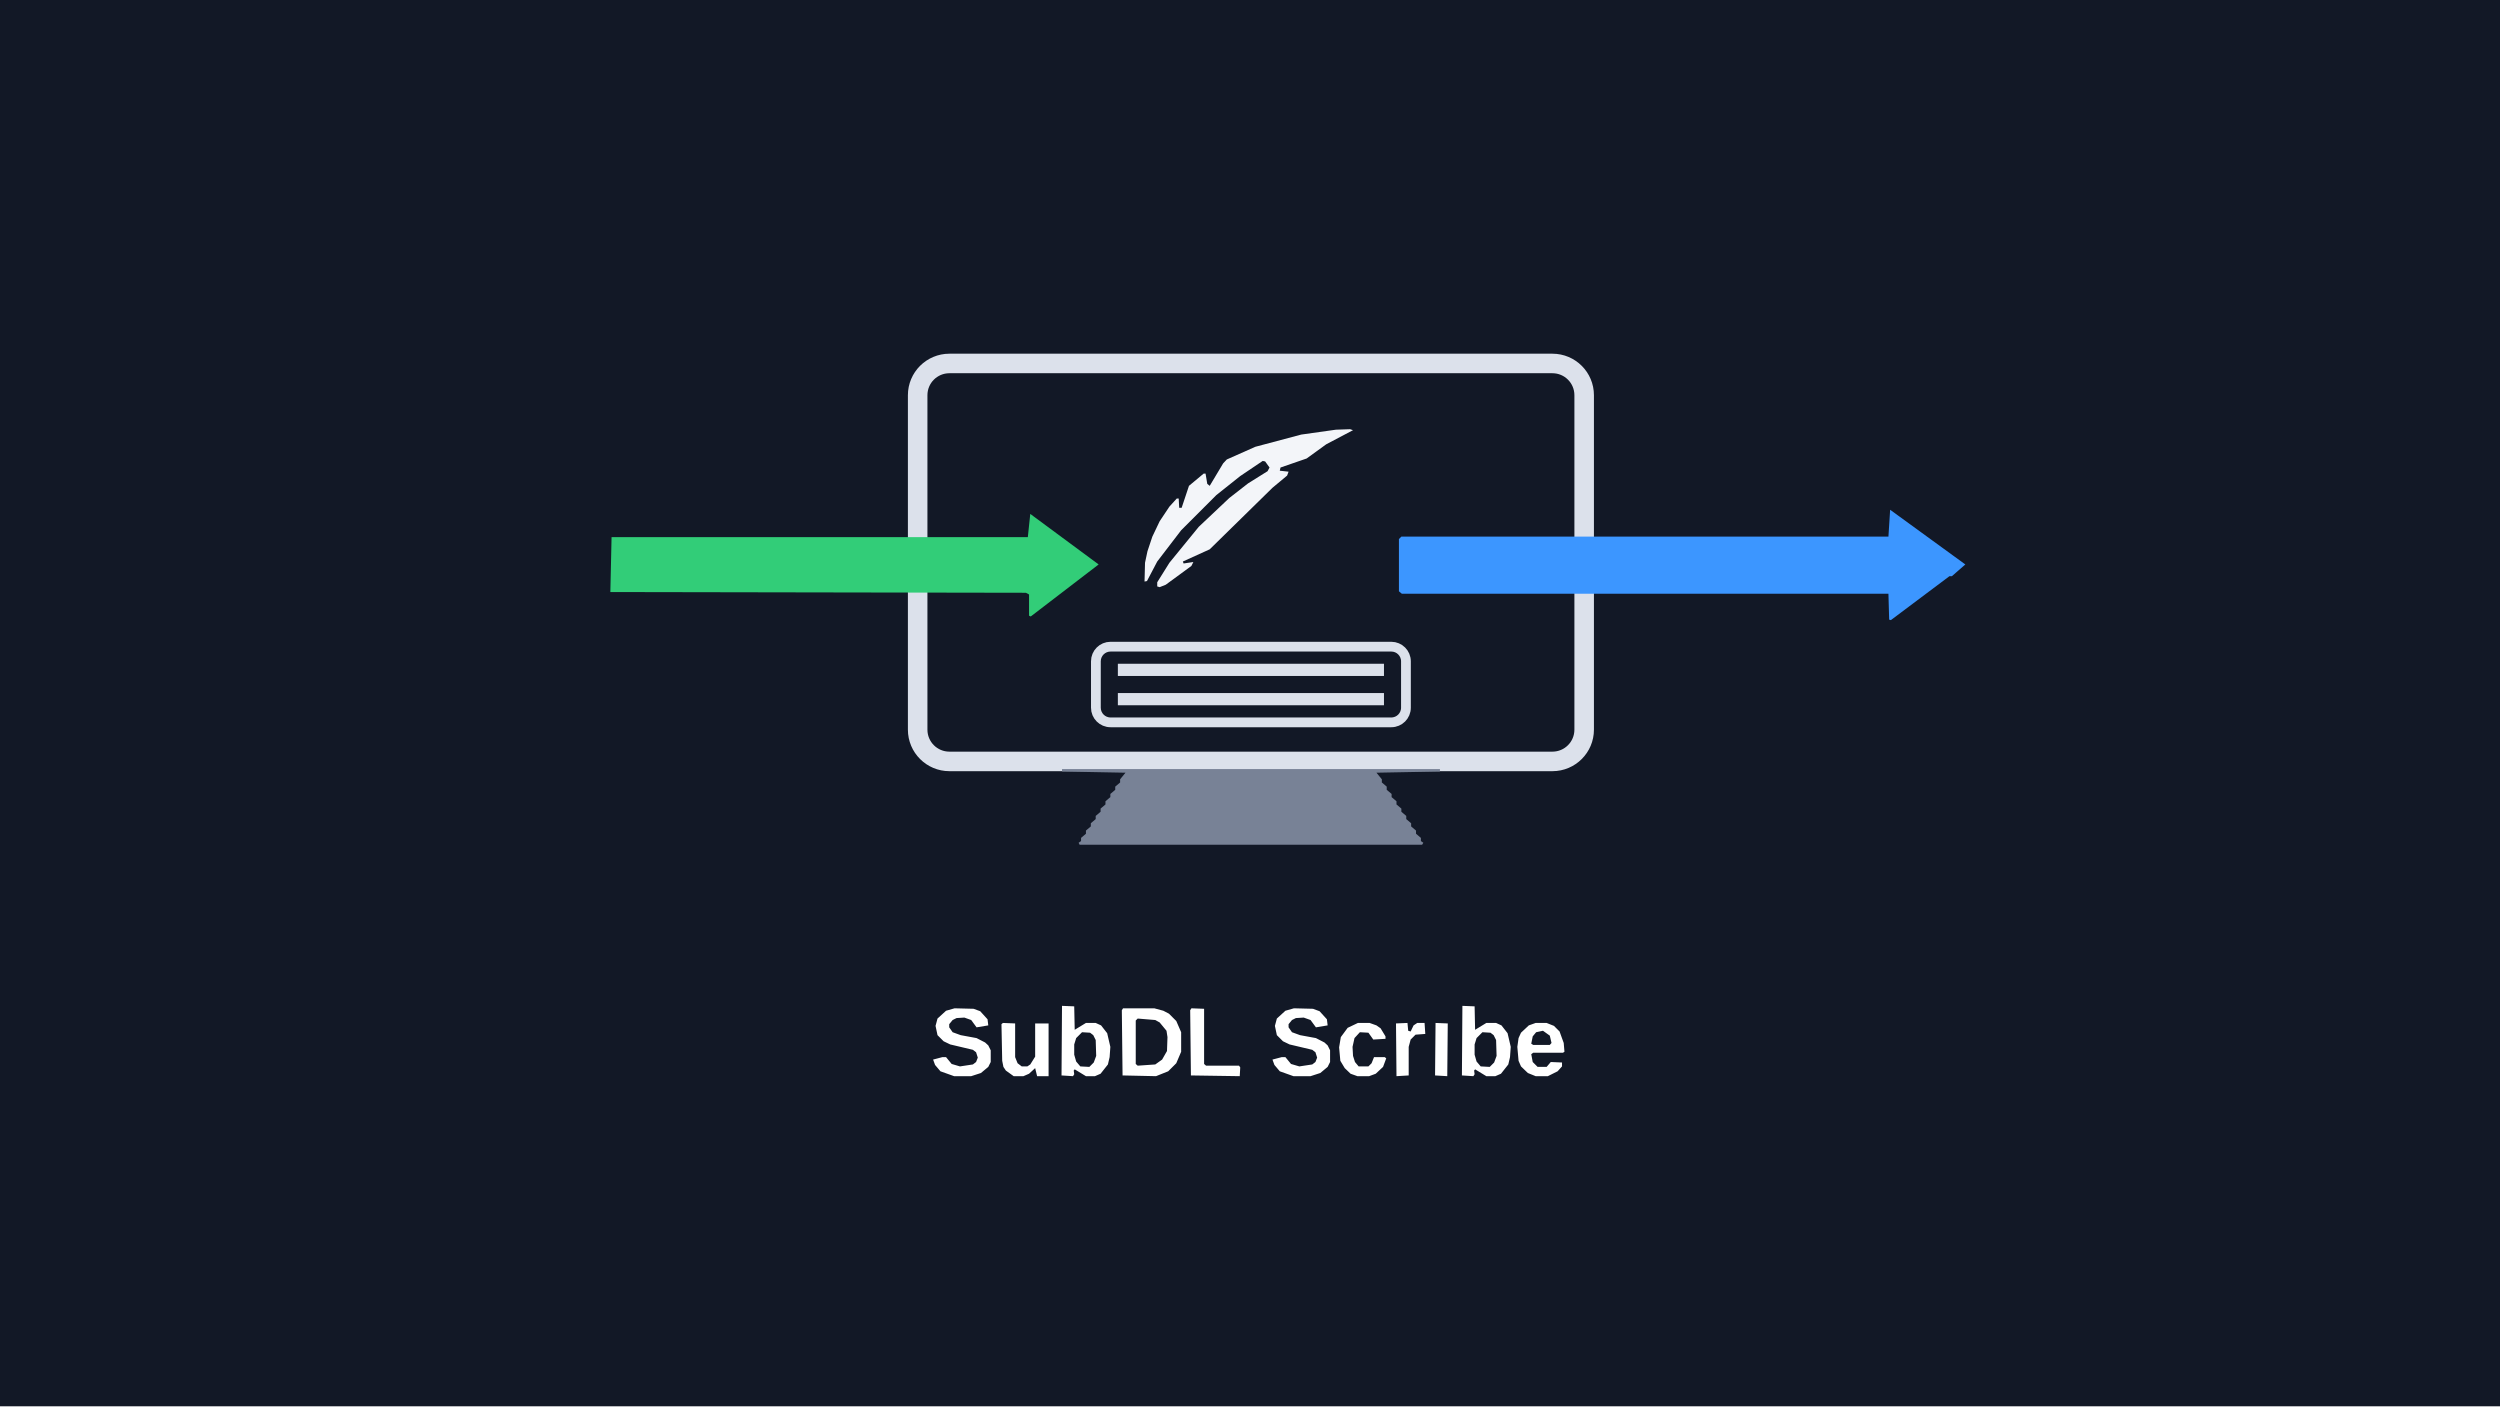
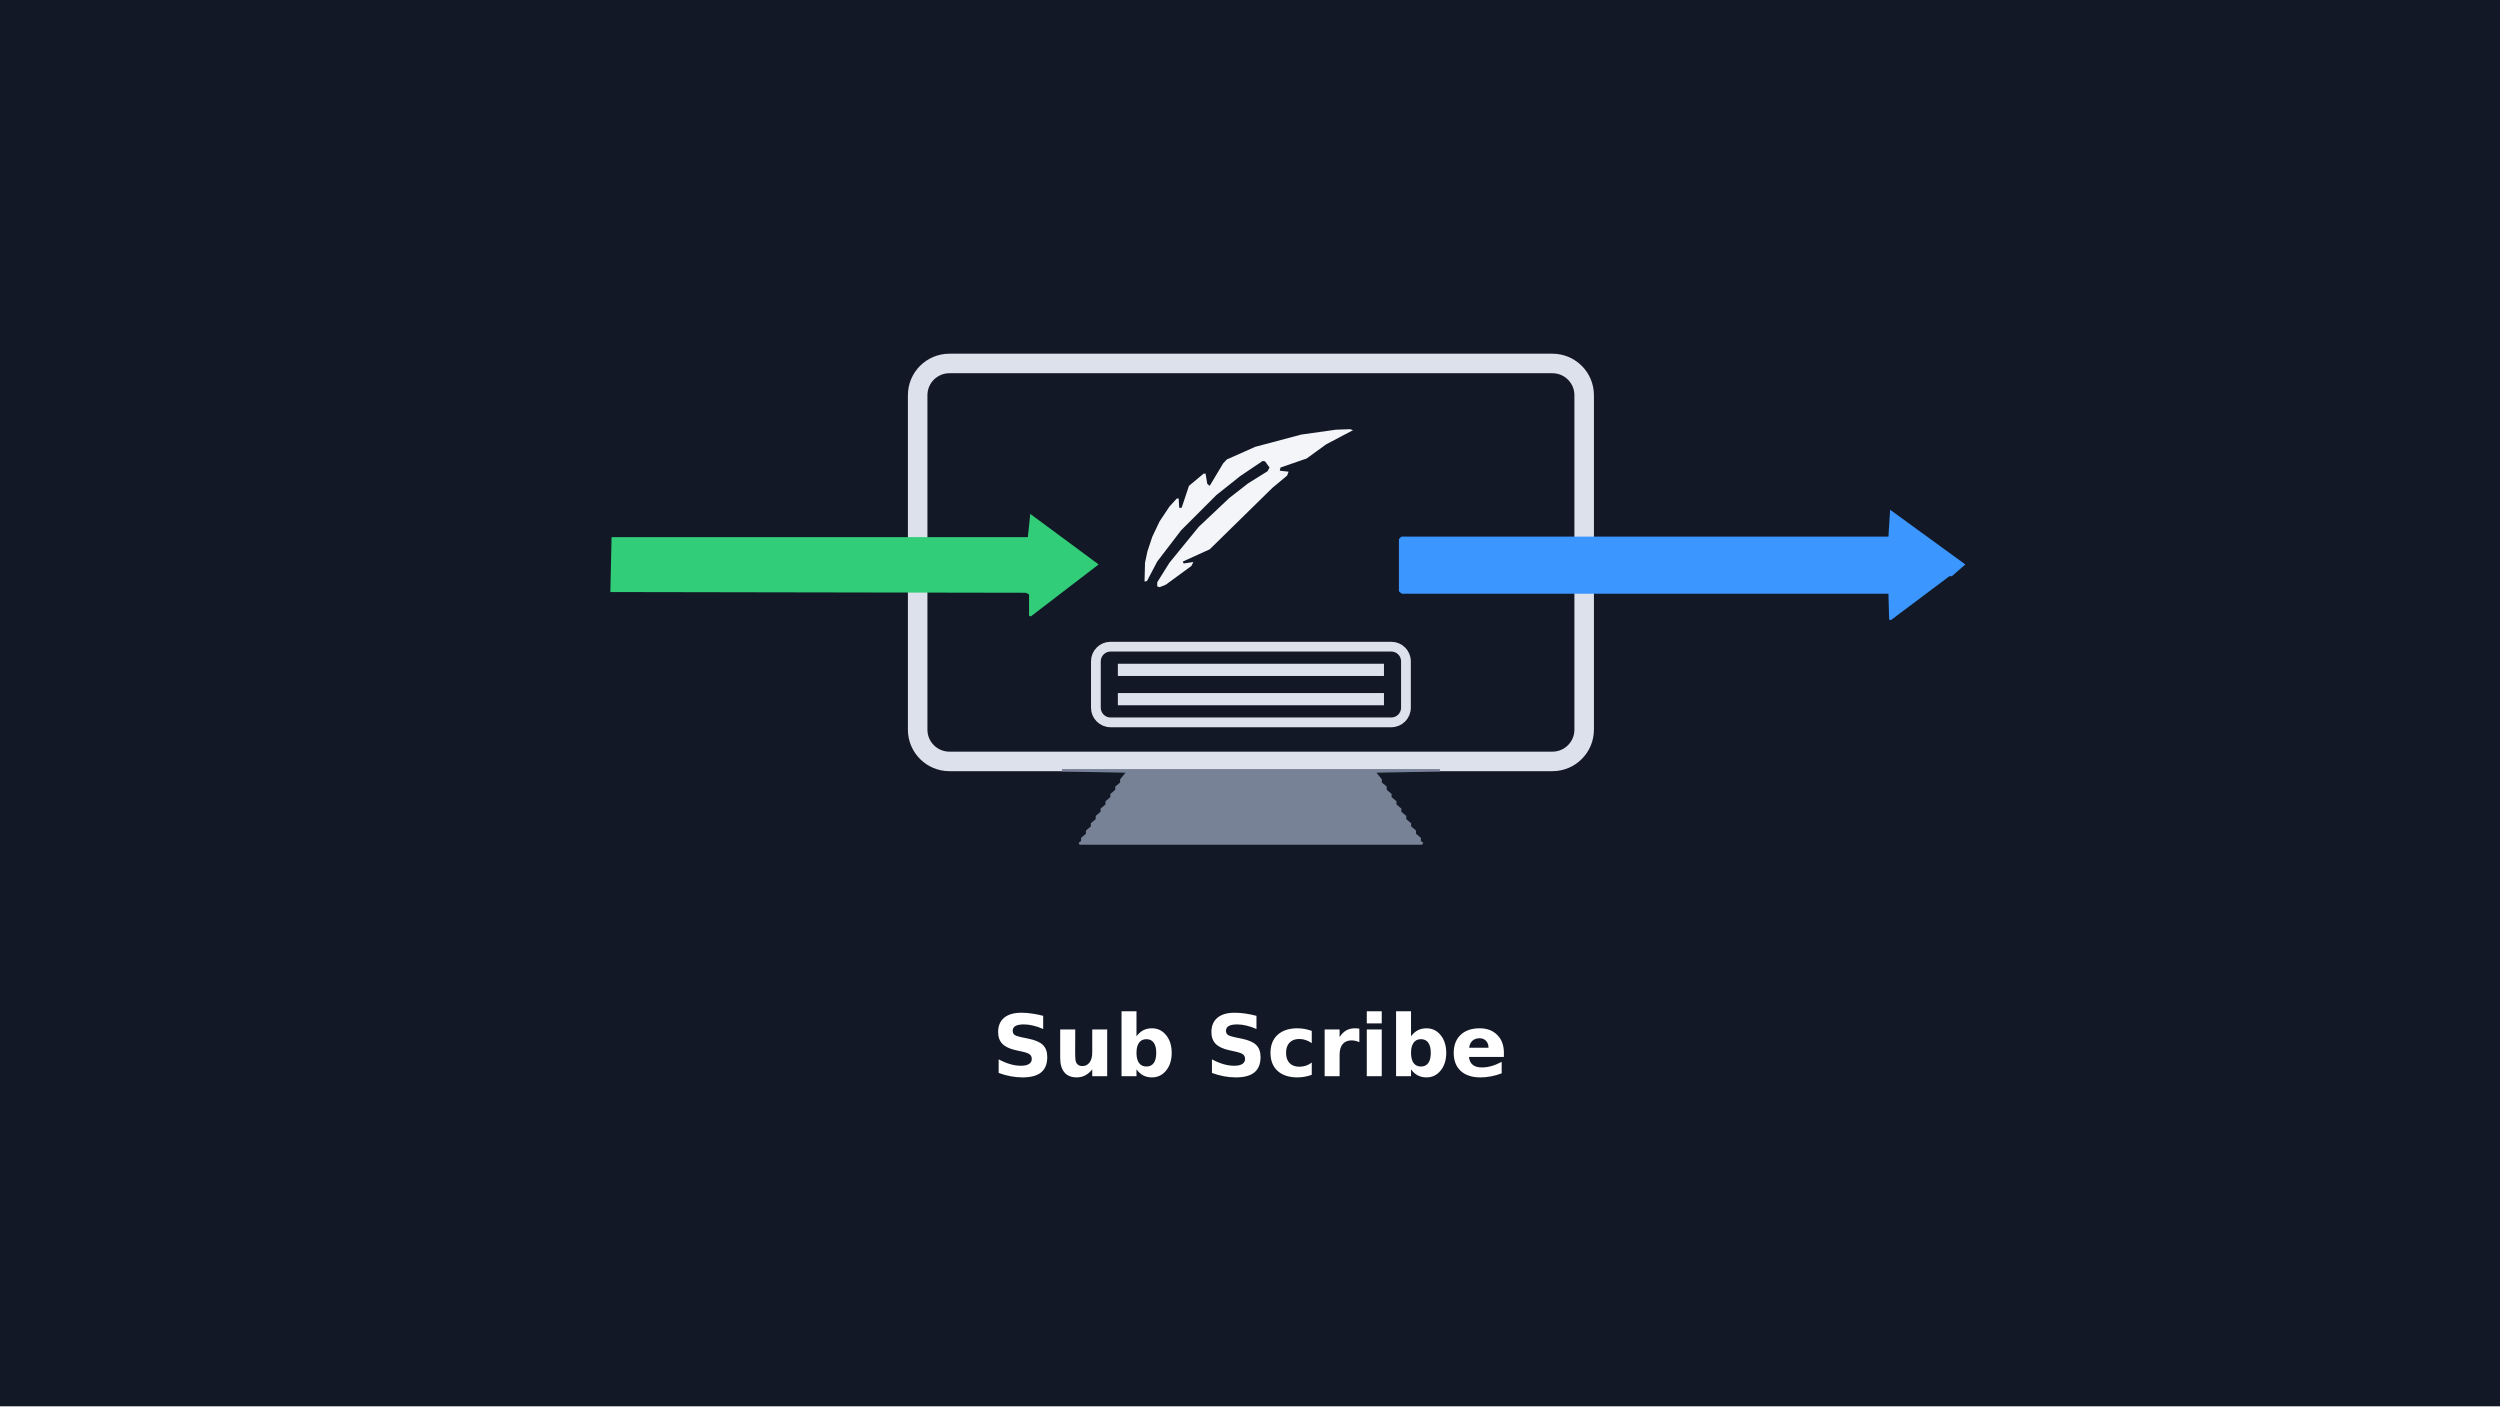
- <svg xmlns="http://www.w3.org/2000/svg" viewBox="0 0 1024 576" width="1024" height="576" role="img" aria-label="SubDL Scribe">
+ <svg xmlns="http://www.w3.org/2000/svg" viewBox="0 0 1024 576" width="1024" height="576" role="img" aria-label="Sub Scribe">
  <rect width="1024" height="576" fill="#121826" />
  <rect x="375.875" y="148.875" width="273.000" height="163.000" rx="13" fill="none" stroke="#dce1eb" stroke-width="8" />
  <path fill="#788296" d="M 435.0,315.0 L 435.0,316.0 L 461.0,316.5 L 458.8,319.2 L 458.8,320.5 L 456.8,322.2 L 456.8,323.5 L 454.8,325.2 L 454.8,326.5 L 452.8,328.2 L 452.8,329.5 L 450.8,331.2 L 450.8,332.5 L 448.8,334.2 L 448.8,335.5 L 446.8,337.2 L 446.8,338.5 L 444.8,340.2 L 444.8,341.5 L 442.8,343.2 L 442.8,344.5 L 441.8,345.2 L 442.2,346.0 L 582.5,346.0 L 583.0,345.2 L 582.0,344.5 L 582.0,343.2 L 580.0,341.5 L 580.0,340.2 L 578.0,338.5 L 578.0,337.2 L 576.0,335.5 L 576.0,334.2 L 574.0,332.5 L 574.0,331.2 L 572.0,329.5 L 572.0,328.2 L 570.0,326.5 L 570.0,325.2 L 568.0,323.5 L 568.0,322.2 L 566.0,320.5 L 566.0,319.2 L 563.8,316.5 L 589.8,316.0 L 589.8,315.0 Z" />
  <rect x="448.875" y="264.875" width="127.000" height="31.000" rx="6" fill="none" stroke="#dce1eb" stroke-width="4" />
  <rect x="457.875" y="271.875" width="109.0" height="5.0" fill="#dce1eb" />
  <rect x="457.875" y="283.875" width="109.0" height="5.0" fill="#dce1eb" />
  <path fill="#f3f5f9" d="M 554.2,176.2 L 553.0,175.8 L 547.2,176.0 L 533.0,178.0 L 514.2,183.0 L 502.5,188.2 L 501.0,189.8 L 495.5,199.0 L 494.5,198.2 L 493.8,194.0 L 493.0,194.0 L 487.0,199.0 L 484.0,208.0 L 483.0,208.0 L 482.8,204.2 L 482.0,204.2 L 479.0,207.5 L 475.0,213.5 L 472.0,219.8 L 470.0,225.8 L 469.0,230.5 L 468.8,238.2 L 469.8,238.0 L 474.0,230.0 L 483.8,217.2 L 498.2,202.8 L 508.0,195.0 L 517.2,188.8 L 518.2,189.0 L 520.0,191.5 L 519.2,193.0 L 511.2,198.0 L 503.5,204.0 L 491.0,215.8 L 479.0,230.5 L 474.0,238.5 L 474.0,240.2 L 475.0,240.5 L 477.5,239.5 L 488.0,231.8 L 488.8,230.2 L 484.8,230.8 L 484.5,230.0 L 495.5,225.0 L 521.2,199.8 L 527.2,194.8 L 527.8,193.2 L 524.2,192.8 L 524.5,191.5 L 535.2,187.8 L 543.2,182.0 Z" />
  <path fill="#32cd78" d="M 450.0,231.2 L 422.0,210.5 L 421.0,220.0 L 250.5,220.0 L 250.0,242.5 L 420.2,242.8 L 421.5,243.5 L 421.5,252.2 L 422.2,252.5 Z" />
  <path fill="#3c96ff" d="M 805.0,231.2 L 774.2,208.8 L 773.5,219.8 L 574.0,219.8 L 573.0,220.8 L 573.0,242.2 L 574.2,243.2 L 773.5,243.2 L 773.8,253.8 L 774.5,254.0 L 798.5,236.0 L 799.5,236.0 Z" />
-   <path fill="#ffffff" fill-rule="evenodd" d="M 460.0,413.0 L 459.5,413.8 L 459.8,440.5 L 473.5,440.8 L 478.5,438.8 L 481.8,435.5 L 483.8,430.8 L 483.8,422.8 L 481.8,418.2 L 478.8,415.2 L 476.5,414.0 L 472.8,413.0 Z M 599.0,412.0 L 598.8,440.5 L 603.5,440.8 L 604.0,440.0 L 603.8,438.5 L 604.2,438.0 L 608.8,440.8 L 612.5,440.8 L 614.8,439.8 L 617.8,436.0 L 618.5,433.0 L 618.8,428.8 L 617.5,423.2 L 615.0,420.0 L 612.8,419.0 L 608.8,419.0 L 604.2,421.8 L 604.0,412.2 Z M 435.0,412.0 L 434.8,440.5 L 439.5,440.8 L 440.0,440.0 L 439.8,438.5 L 440.2,438.0 L 444.8,440.8 L 448.5,440.8 L 450.8,439.8 L 453.8,436.0 L 454.5,433.0 L 454.8,428.8 L 453.5,423.2 L 451.0,420.0 L 448.8,419.0 L 444.8,419.0 L 440.2,421.8 L 440.0,412.2 Z M 526.5,414.0 L 523.0,417.2 L 522.2,420.2 L 523.0,424.0 L 525.5,426.5 L 528.2,427.8 L 537.5,430.0 L 538.8,431.0 L 539.5,433.2 L 538.8,435.0 L 537.5,436.0 L 532.2,436.8 L 528.8,435.8 L 526.5,433.0 L 525.0,433.0 L 521.2,434.0 L 522.0,436.2 L 524.2,438.8 L 529.8,440.8 L 536.8,440.8 L 540.8,439.5 L 543.8,437.0 L 544.8,435.0 L 544.8,430.2 L 543.8,428.2 L 542.5,427.0 L 539.0,425.2 L 532.5,424.0 L 529.2,422.8 L 527.8,420.8 L 527.8,419.5 L 529.2,417.8 L 530.8,417.0 L 534.0,416.8 L 536.8,417.8 L 539.0,420.8 L 543.8,420.0 L 543.5,417.5 L 540.5,414.2 L 537.8,413.2 L 530.0,413.0 Z M 387.5,414.0 L 384.0,417.2 L 383.2,420.2 L 384.0,424.0 L 386.5,426.5 L 389.2,427.8 L 398.5,430.0 L 399.8,431.0 L 400.5,433.2 L 399.8,435.0 L 398.5,436.0 L 393.2,436.8 L 389.8,435.8 L 387.5,433.0 L 386.0,433.0 L 382.2,434.0 L 383.0,436.2 L 385.2,438.8 L 390.8,440.8 L 397.8,440.8 L 401.8,439.5 L 404.8,437.0 L 405.8,435.0 L 405.8,430.2 L 404.8,428.2 L 403.5,427.0 L 400.0,425.2 L 393.5,424.0 L 390.2,422.8 L 388.8,420.8 L 388.8,419.5 L 390.2,417.8 L 391.8,417.0 L 395.0,416.8 L 397.8,417.8 L 400.0,420.8 L 404.8,420.0 L 404.5,417.5 L 401.5,414.2 L 398.8,413.2 L 391.0,413.0 Z M 629.0,419.0 L 626.2,420.0 L 623.0,423.0 L 622.0,425.2 L 621.5,428.8 L 622.0,434.5 L 623.0,436.8 L 625.8,439.5 L 629.0,440.8 L 634.0,440.8 L 638.0,438.8 L 639.8,436.8 L 639.8,435.2 L 635.2,435.0 L 633.5,437.0 L 629.8,437.0 L 627.8,435.0 L 627.2,431.8 L 628.0,431.2 L 640.2,431.2 L 640.8,430.8 L 640.5,427.2 L 638.8,422.5 L 636.5,420.2 L 633.5,419.0 Z M 410.8,419.0 L 410.2,419.5 L 410.5,434.5 L 411.0,437.0 L 412.0,438.5 L 415.2,440.8 L 419.2,440.8 L 421.5,439.8 L 424.0,437.5 L 424.8,440.8 L 429.5,440.8 L 429.5,419.2 L 424.0,419.2 L 424.0,432.8 L 422.0,436.0 L 420.8,436.8 L 418.5,436.8 L 416.8,435.5 L 415.8,433.0 L 415.8,419.2 Z M 488.0,413.0 L 487.5,413.8 L 487.8,440.5 L 507.8,440.8 L 508.0,437.2 L 507.5,436.5 L 494.0,436.5 L 493.2,435.8 L 493.2,413.2 Z M 556.2,419.0 L 552.0,421.0 L 549.2,424.8 L 548.5,429.0 L 549.0,434.5 L 550.8,437.5 L 553.2,439.8 L 556.0,440.8 L 560.8,440.8 L 563.5,439.8 L 566.5,437.0 L 567.8,433.5 L 567.2,433.0 L 562.8,433.0 L 561.8,435.5 L 560.5,436.8 L 556.5,436.8 L 555.0,435.0 L 554.2,432.5 L 554.0,428.8 L 554.8,425.2 L 557.0,422.8 L 560.5,423.0 L 562.5,425.8 L 567.5,425.5 L 567.5,424.5 L 565.5,421.2 L 563.8,420.0 L 561.0,419.0 Z M 583.5,419.0 L 580.5,419.0 L 579.0,420.0 L 577.8,422.5 L 576.8,422.2 L 576.5,419.0 L 571.8,419.2 L 572.0,440.8 L 577.0,440.5 L 577.0,428.8 L 577.8,425.8 L 579.8,423.8 L 583.8,423.5 Z M 588.0,419.0 L 587.8,440.5 L 592.8,440.8 L 593.0,419.2 Z M 627.8,424.5 L 629.2,422.8 L 632.0,422.2 L 634.8,424.2 L 635.5,427.2 L 634.8,428.0 L 628.0,428.0 L 627.2,427.5 Z M 466.0,417.2 L 473.2,417.8 L 475.0,418.8 L 477.8,422.2 L 478.2,424.8 L 478.0,430.5 L 476.0,434.0 L 473.2,436.0 L 466.0,436.5 L 465.2,435.8 L 465.2,418.0 Z M 607.2,422.8 L 610.5,423.0 L 611.8,424.0 L 612.8,426.0 L 613.0,432.5 L 612.0,435.2 L 610.2,437.0 L 606.5,436.8 L 604.8,434.8 L 604.0,432.0 L 604.0,427.8 L 604.8,425.2 Z M 443.2,422.8 L 446.5,423.0 L 447.8,424.0 L 448.8,426.0 L 449.0,432.5 L 448.0,435.2 L 446.2,437.0 L 442.5,436.8 L 440.8,434.8 L 440.0,432.0 L 440.0,427.8 L 440.8,425.2 Z" />
+   <text x="512" y="440.8" text-anchor="middle" font-family="DejaVu Sans, Helvetica, Arial, sans-serif" font-size="35" font-weight="600" fill="#ffffff">Sub Scribe</text>
</svg>
